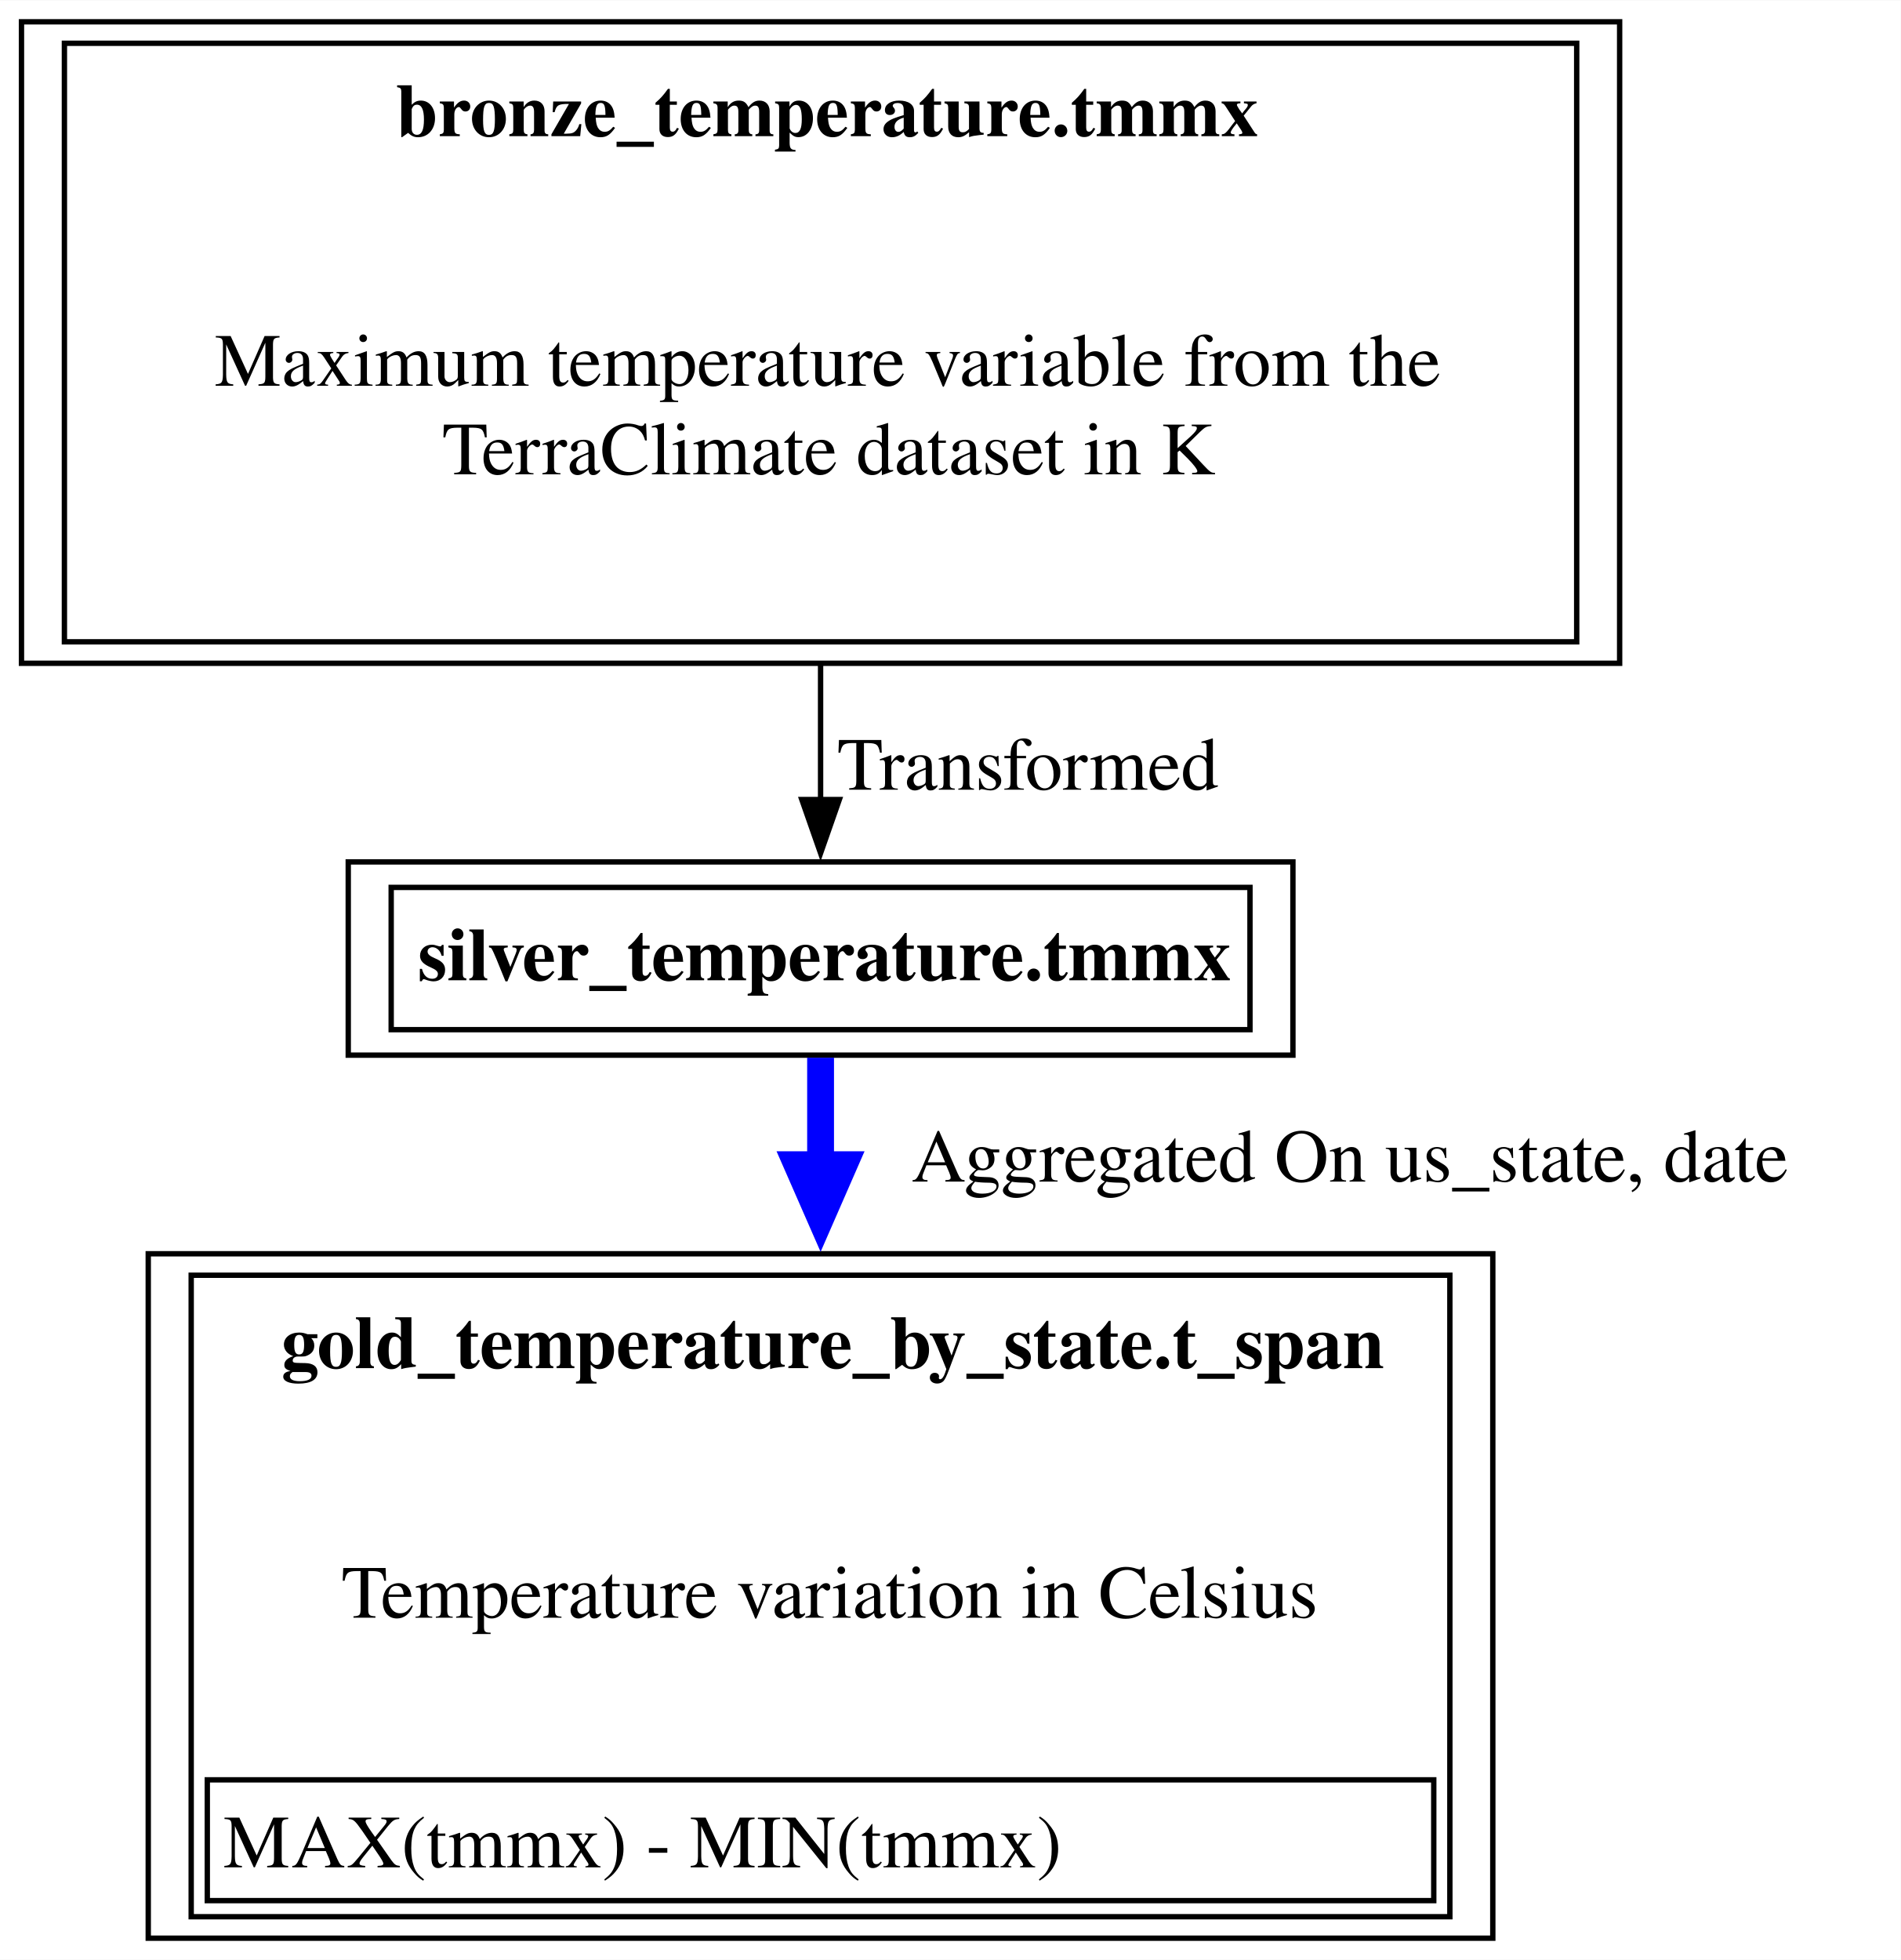
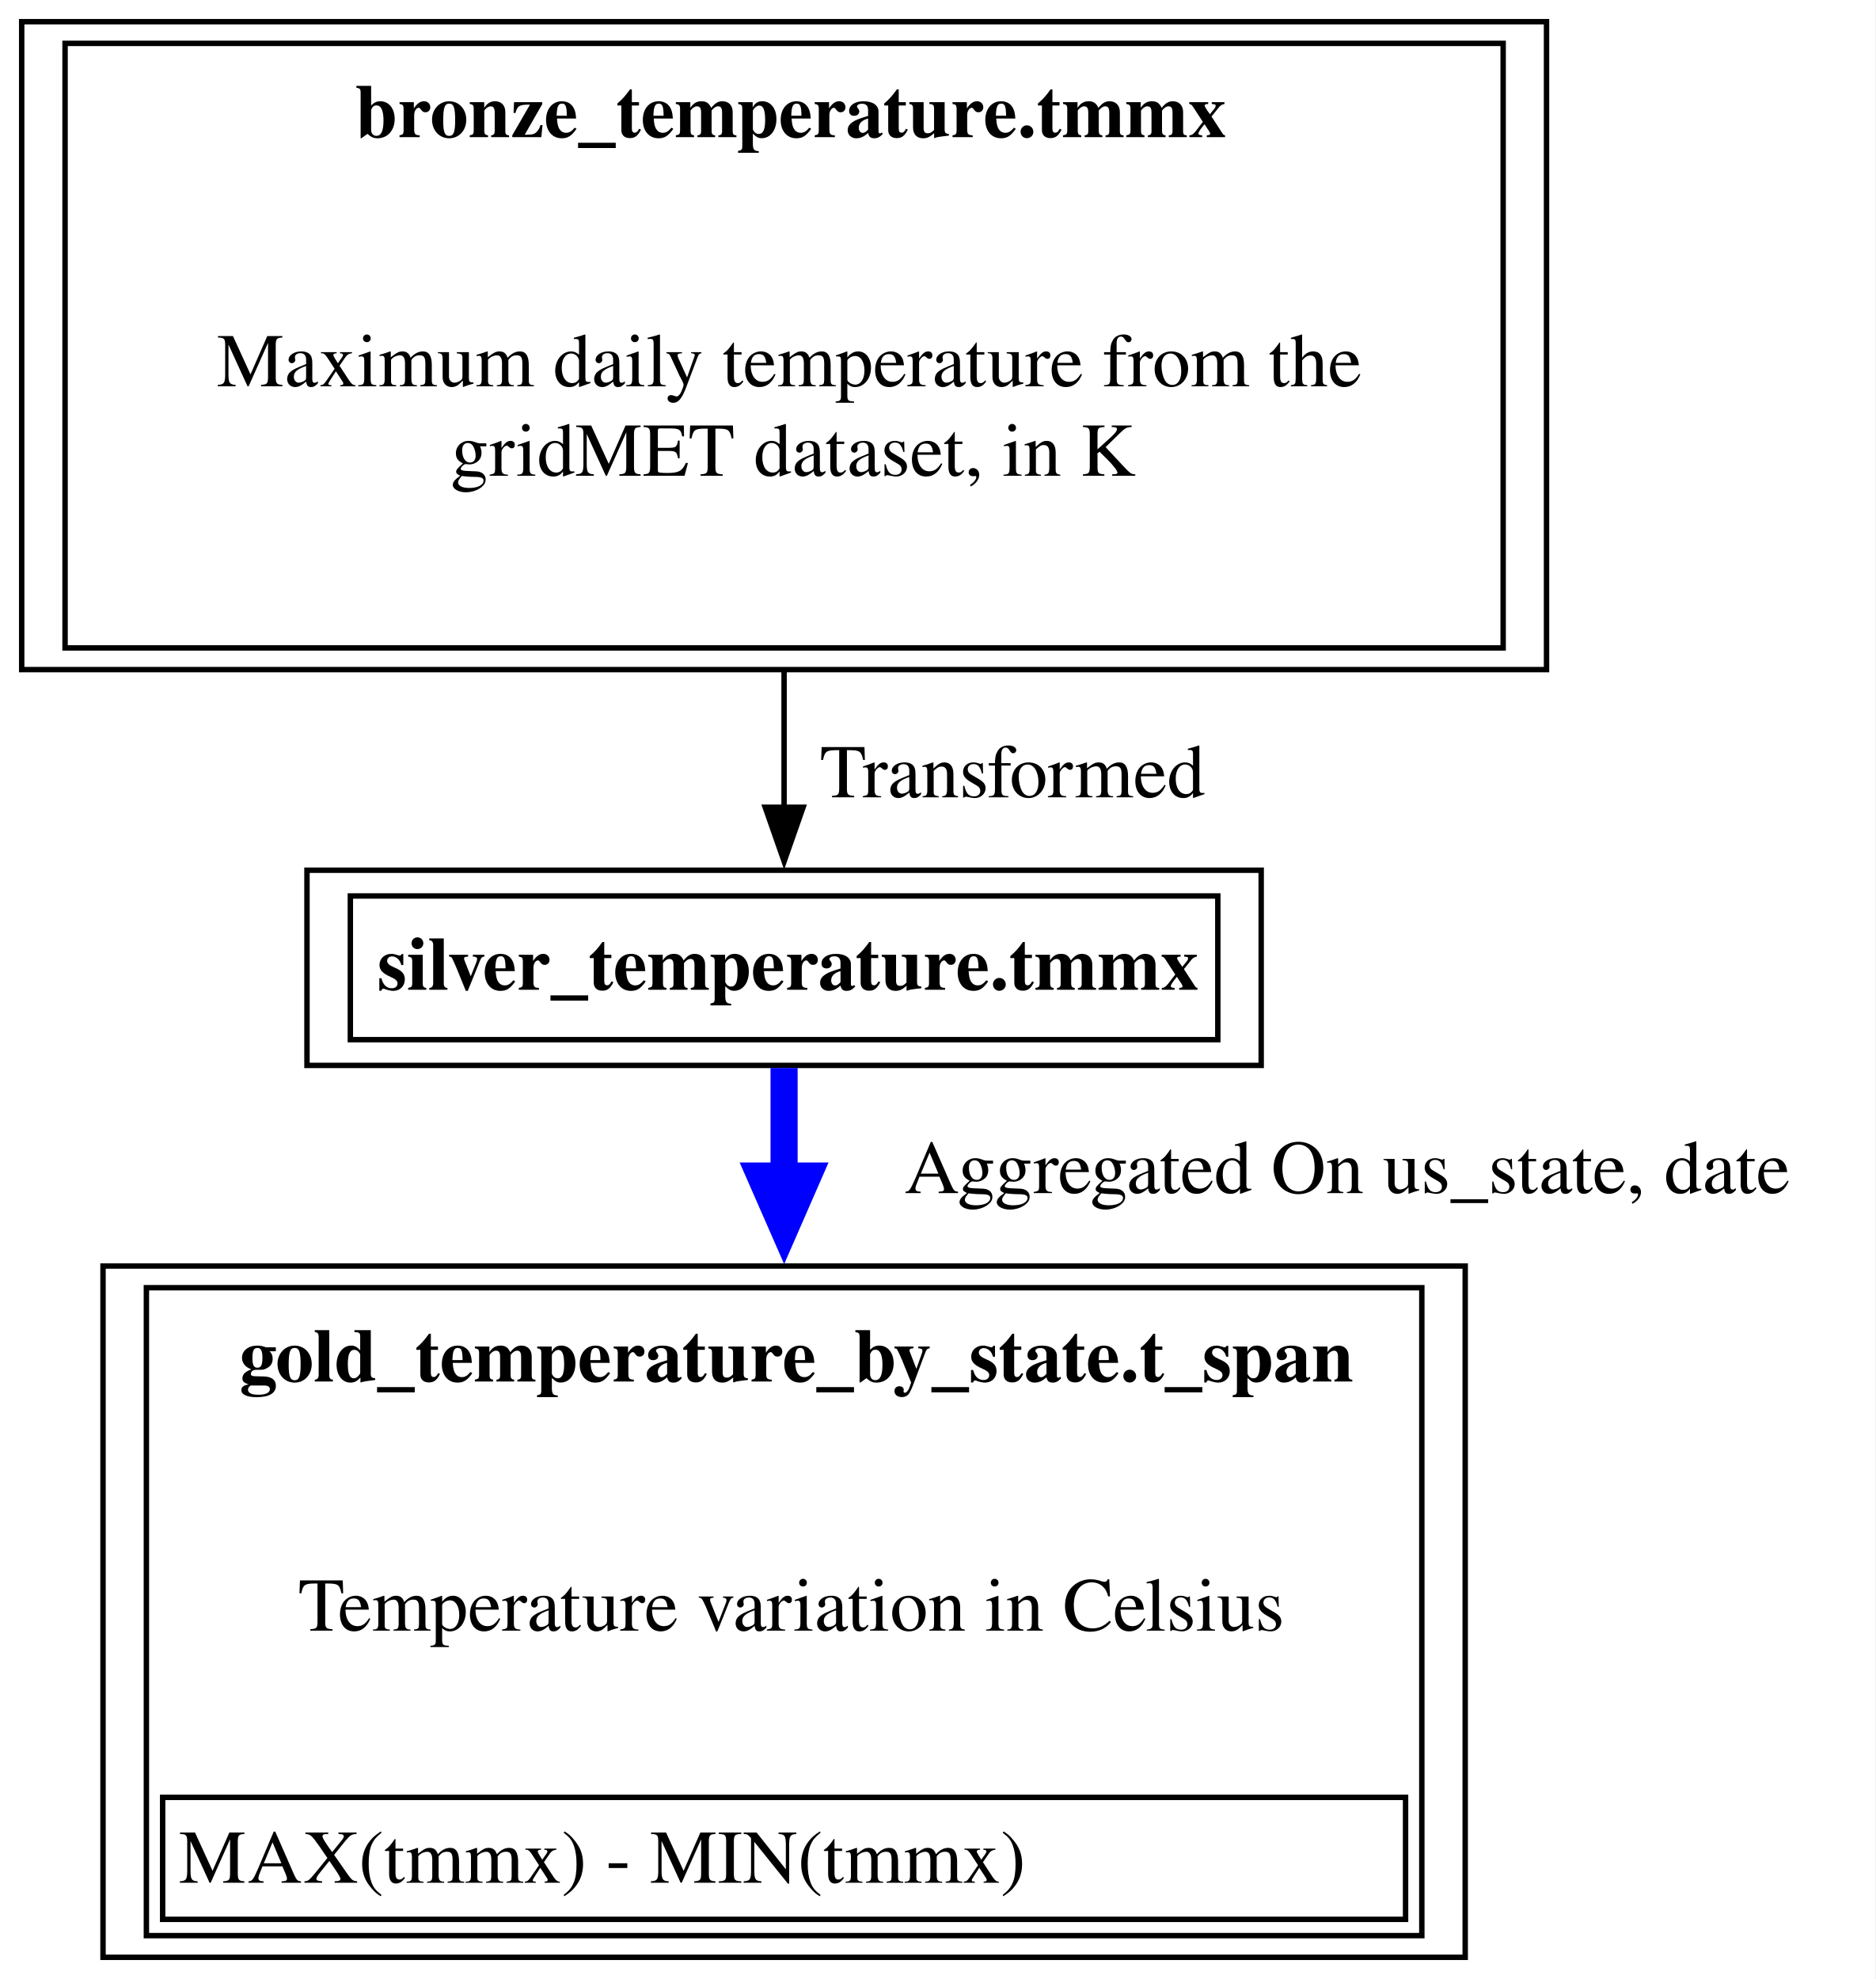
- <svg xmlns="http://www.w3.org/2000/svg" xmlns:xlink="http://www.w3.org/1999/xlink" width="354pt" height="365pt" viewBox="0.00 0.00 354.12 365.00">
+ <svg xmlns="http://www.w3.org/2000/svg" xmlns:xlink="http://www.w3.org/1999/xlink" width="346pt" height="365pt" viewBox="0.00 0.00 346.00 365.00">
  <g id="graph0" class="graph" transform="scale(1 1) rotate(0) translate(4 361)">
-     <polygon fill="white" stroke="none" points="-4,4 -4,-361 350.12,-361 350.12,4 -4,4" />
+     <polygon fill="white" stroke="none" points="-4,4 -4,-361 341.88,-361 341.88,4 -4,4" />
    <g id="node1" class="node">
      <g id="a_node1">
        <a xlink:href="../gold_temperature_by_state/t_span.html" xlink:title="&lt;TABLE&gt;" target="_blank">
-           <polygon fill="none" stroke="black" points="274.12,-127.5 23.62,-127.5 23.62,0 274.12,0 274.12,-127.5" />
-           <text text-anchor="start" x="48.38" y="-106.2" font-family="Times,serif" font-weight="bold" font-size="14.00">gold_temperature_by_state.t_span</text>
-           <text text-anchor="start" x="59.62" y="-59.7" font-family="Times,serif" font-size="14.00">Temperature variation in Celsius</text>
-           <polygon fill="none" stroke="black" points="34.62,-7 34.62,-29.5 263.12,-29.5 263.12,-7 34.62,-7" />
-           <text text-anchor="start" x="37.62" y="-13.2" font-family="Times,serif" font-size="14.00">MAX(tmmx) - MIN(tmmx)</text>
-           <polygon fill="none" stroke="black" points="31.62,-4 31.62,-123.5 266.12,-123.5 266.12,-4 31.62,-4" />
+           <polygon fill="none" stroke="black" points="266.25,-127.5 15,-127.5 15,0 266.25,0 266.25,-127.5" />
+           <text xml:space="preserve" text-anchor="start" x="40.12" y="-106.2" font-family="Times,serif" font-weight="bold" font-size="14.00">gold_temperature_by_state.t_span</text>
+           <text xml:space="preserve" text-anchor="start" x="51" y="-60.25" font-family="Times,serif" font-size="14.00">Temperature variation in Celsius</text>
+           <polygon fill="none" stroke="black" points="26,-7 26,-29.5 255.25,-29.5 255.25,-7 26,-7" />
+           <text xml:space="preserve" text-anchor="start" x="29" y="-13.75" font-family="Times,serif" font-size="14.00">MAX(tmmx) - MIN(tmmx)</text>
+           <polygon fill="none" stroke="black" points="23,-4 23,-123.5 258.25,-123.5 258.25,-4 23,-4" />
        </a>
      </g>
    </g>
    <g id="node2" class="node">
      <g id="a_node2">
        <a xlink:href="../silver_temperature/tmmx.html" xlink:title="&lt;TABLE&gt;" target="_blank">
-           <polygon fill="none" stroke="black" points="236.88,-200.5 60.88,-200.5 60.88,-164.5 236.88,-164.5 236.88,-200.5" />
-           <text text-anchor="start" x="73.88" y="-178.45" font-family="Times,serif" font-weight="bold" font-size="14.00">silver_temperature.tmmx</text>
-           <polygon fill="none" stroke="black" points="68.88,-169.25 68.88,-195.75 228.88,-195.75 228.88,-169.25 68.88,-169.25" />
+           <polygon fill="none" stroke="black" points="228.62,-200.5 52.62,-200.5 52.62,-164.5 228.62,-164.5 228.62,-200.5" />
+           <text xml:space="preserve" text-anchor="start" x="65.62" y="-178.45" font-family="Times,serif" font-weight="bold" font-size="14.00">silver_temperature.tmmx</text>
+           <polygon fill="none" stroke="black" points="60.62,-169.25 60.62,-195.75 220.62,-195.75 220.62,-169.25 60.62,-169.25" />
        </a>
      </g>
    </g>
    <g id="edge1" class="edge">
-       <path fill="none" stroke="blue" stroke-width="5" d="M148.88,-164.02C148.88,-158.24 148.88,-151.39 148.88,-144.03" />
-       <polygon fill="blue" stroke="blue" stroke-width="5" points="153.25,-144.09 148.88,-134.09 144.5,-144.09 153.25,-144.09" />
-       <text text-anchor="middle" x="247.5" y="-140.95" font-family="Times,serif" font-size="14.00">	  Aggregated On us_state, date</text>
+       <path fill="none" stroke="blue" stroke-width="5" d="M140.62,-164.02C140.62,-158.24 140.62,-151.39 140.62,-144.03" />
+       <polygon fill="blue" stroke="blue" stroke-width="5" points="145,-144.09 140.63,-134.09 136.25,-144.09 145,-144.09" />
+       <text xml:space="preserve" text-anchor="middle" x="239.25" y="-140.95" font-family="Times,serif" font-size="14.00">	  Aggregated On us_state, date</text>
    </g>
    <g id="node3" class="node">
      <g id="a_node3">
        <a xlink:href="../bronze_temperature/tmmx.html" xlink:title="&lt;TABLE&gt;" target="_blank">
-           <polygon fill="none" stroke="black" points="297.75,-357 0,-357 0,-237.5 297.75,-237.5 297.75,-357" />
-           <text text-anchor="start" x="69.75" y="-335.7" font-family="Times,serif" font-weight="bold" font-size="14.00">bronze_temperature.tmmx</text>
-           <text text-anchor="start" x="36" y="-289.2" font-family="Times,serif" font-size="14.00">Maximum temperature variable from the</text>
-           <text text-anchor="start" x="78.38" y="-272.7" font-family="Times,serif" font-size="14.00">TerraClimate dataset in K</text>
-           <polygon fill="none" stroke="black" points="8,-241.5 8,-353 289.75,-353 289.75,-241.5 8,-241.5" />
+           <polygon fill="none" stroke="black" points="281.25,-357 0,-357 0,-237.5 281.25,-237.5 281.25,-357" />
+           <text xml:space="preserve" text-anchor="start" x="61.5" y="-335.7" font-family="Times,serif" font-weight="bold" font-size="14.00">bronze_temperature.tmmx</text>
+           <text xml:space="preserve" text-anchor="start" x="36" y="-289.75" font-family="Times,serif" font-size="14.00">Maximum daily temperature from the</text>
+           <text xml:space="preserve" text-anchor="start" x="79.12" y="-273.25" font-family="Times,serif" font-size="14.00">gridMET dataset, in K</text>
+           <polygon fill="none" stroke="black" points="8,-241.5 8,-353 273.25,-353 273.25,-241.5 8,-241.5" />
        </a>
      </g>
    </g>
    <g id="edge2" class="edge">
-       <path fill="none" stroke="black" d="M148.88,-237.23C148.88,-228.42 148.88,-219.7 148.88,-211.92" />
-       <polygon fill="black" stroke="black" points="152.38,-212.12 148.88,-202.12 145.38,-212.12 152.38,-212.12" />
-       <text text-anchor="middle" x="187.5" y="-213.95" font-family="Times,serif" font-size="14.00">  Transformed</text>
+       <path fill="none" stroke="black" d="M140.62,-237.23C140.62,-228.42 140.62,-219.7 140.62,-211.92" />
+       <polygon fill="black" stroke="black" points="144.13,-212.12 140.63,-202.12 137.13,-212.12 144.13,-212.12" />
+       <text xml:space="preserve" text-anchor="middle" x="179.25" y="-213.95" font-family="Times,serif" font-size="14.00">  Transformed</text>
    </g>
  </g>
</svg>
